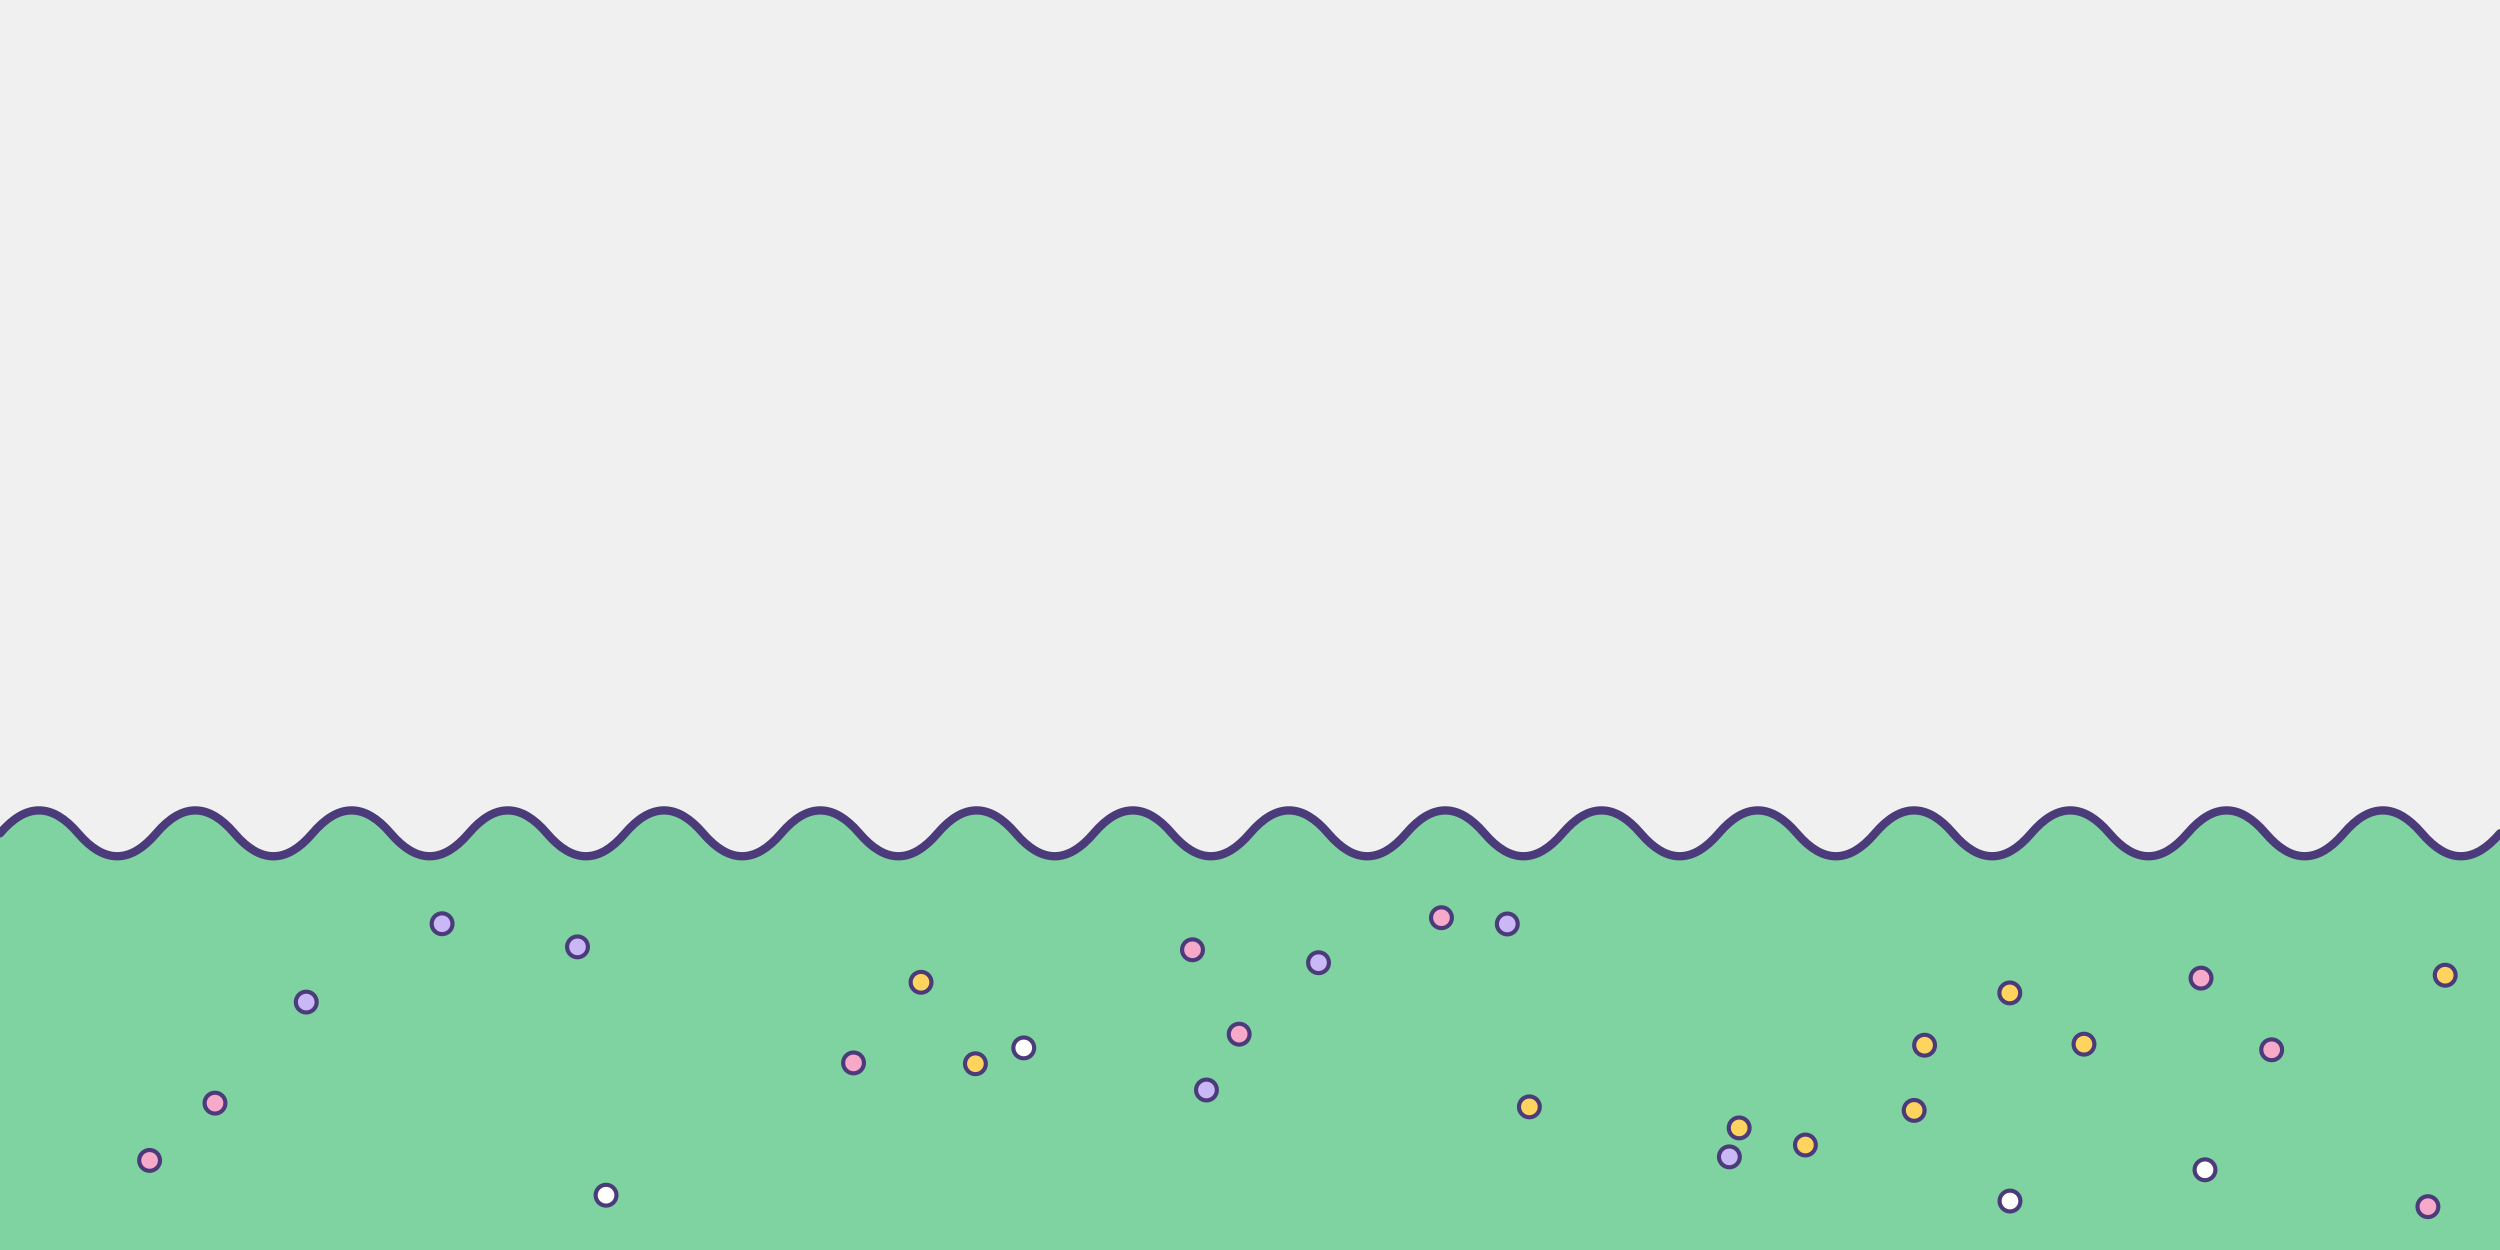
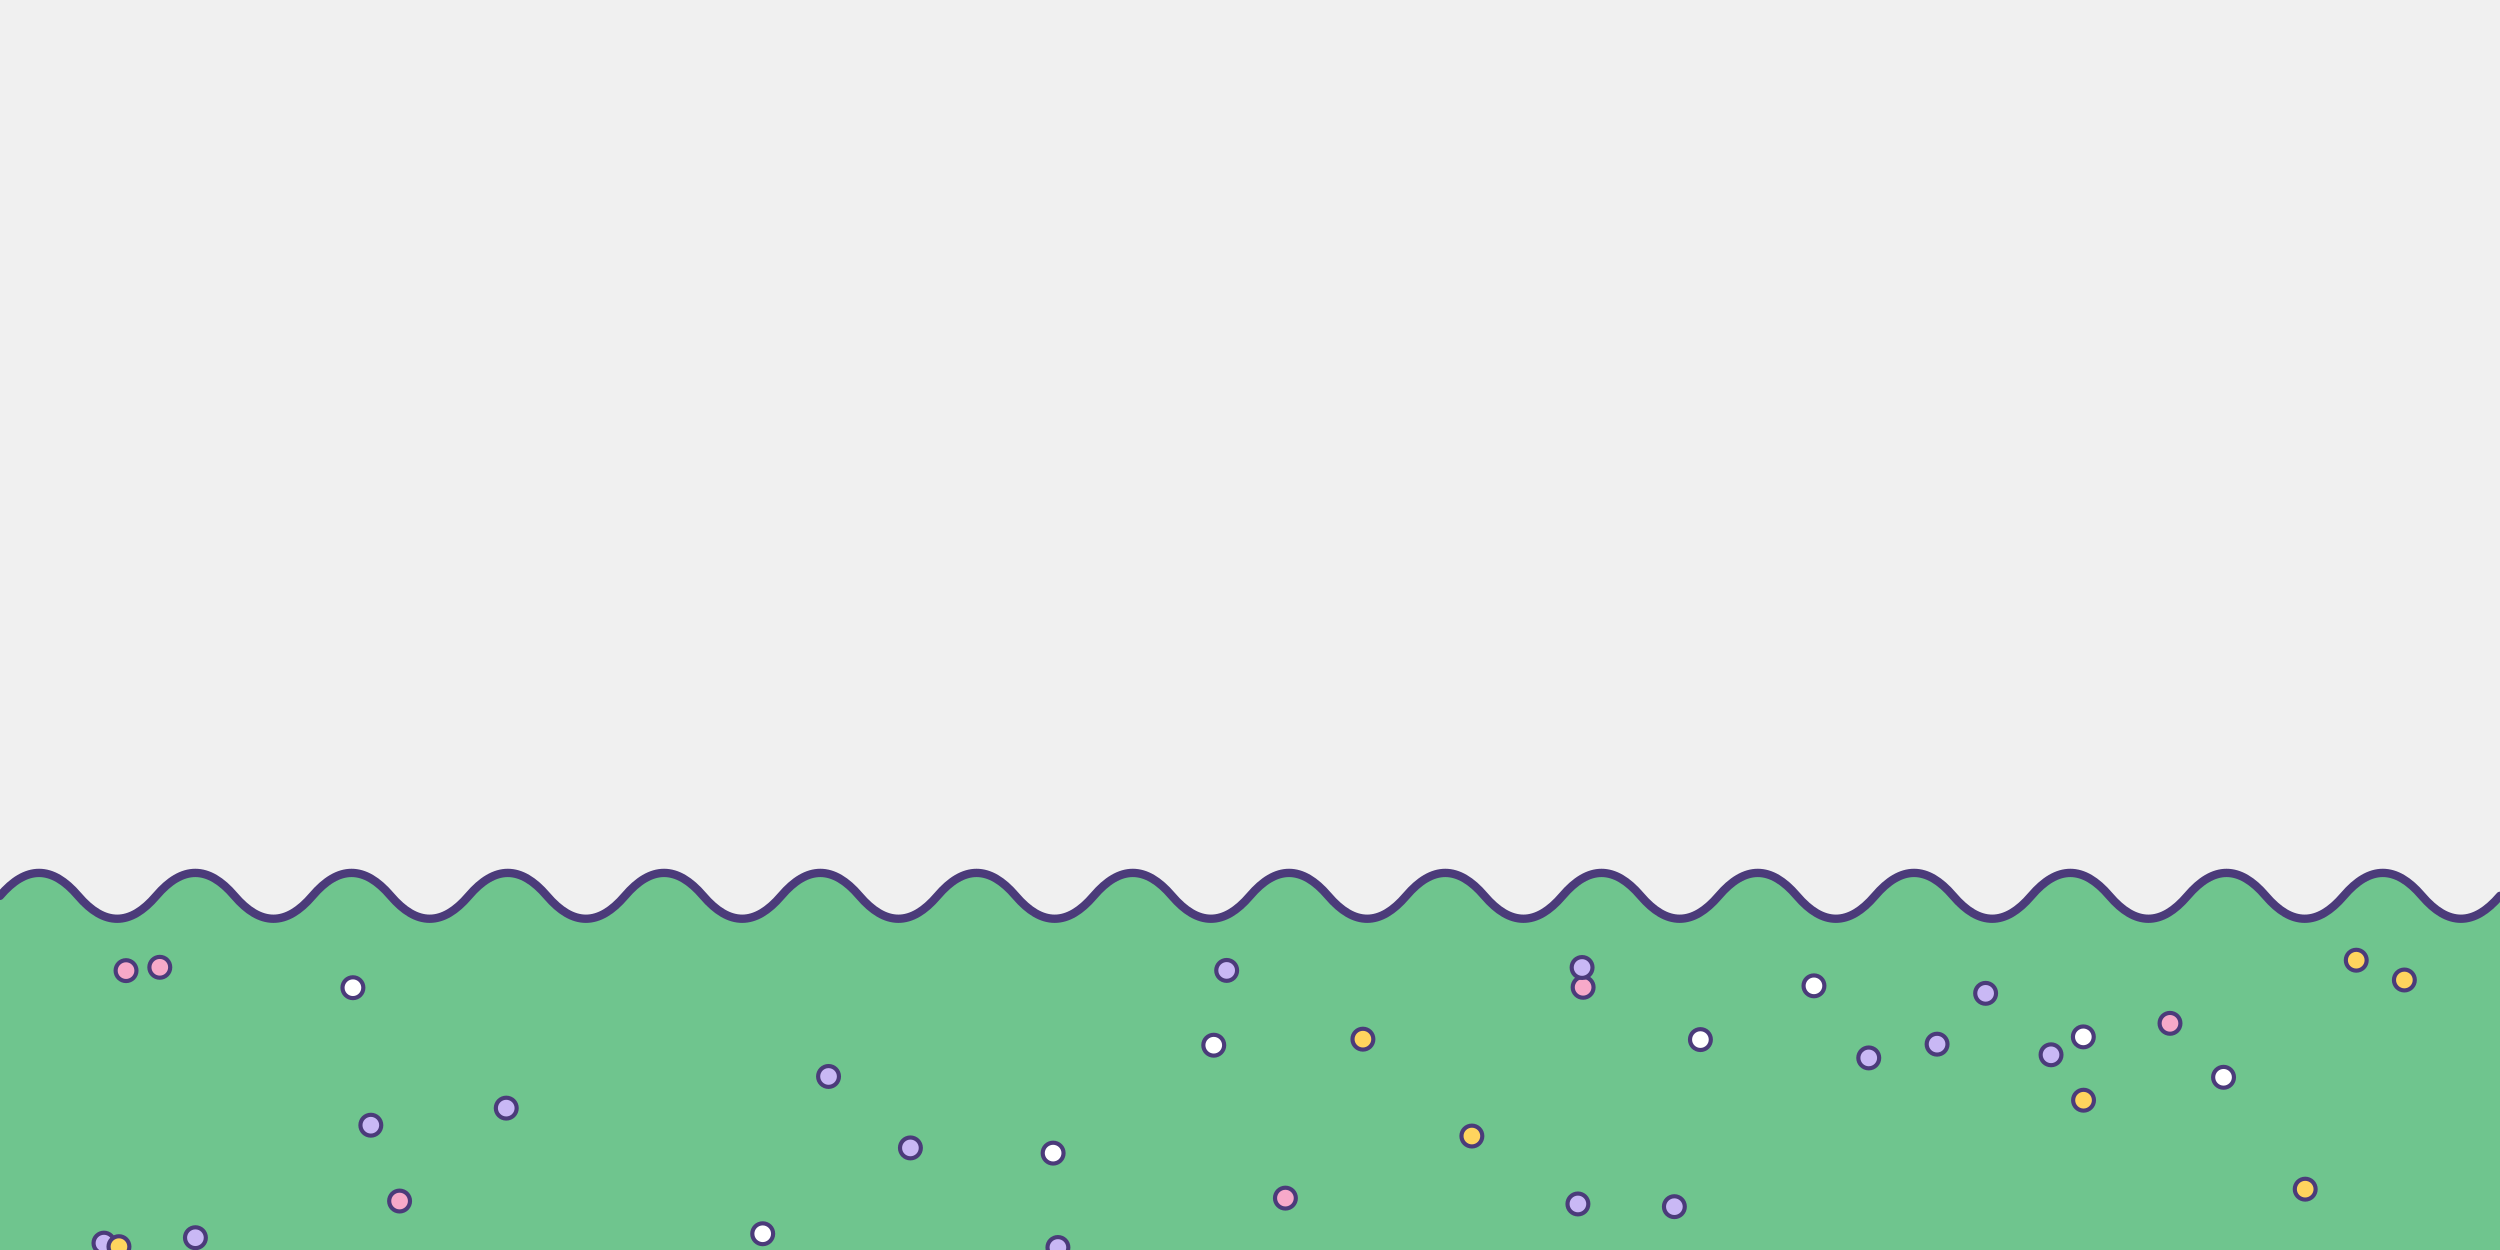
<svg xmlns="http://www.w3.org/2000/svg" viewBox="0 0 1200 600" width="1200" height="600">
-   <path d="M0 400 Q18.75 378 37.5 400 T75 400 Q93.75 378 112.5 400 T150 400 Q168.75 378 187.5 400 T225 400 Q243.75 378 262.5 400 T300 400 Q318.75 378 337.5 400 T375 400 Q393.75 378 412.5 400 T450 400 Q468.75 378 487.5 400 T525 400 Q543.75 378 562.5 400 T600 400 Q618.75 378 637.5 400 T675 400 Q693.75 378 712.5 400 T750 400 Q768.75 378 787.5 400 T825 400 Q843.75 378 862.5 400 T900 400 Q918.75 378 937.5 400 T975 400 Q993.75 378 1012.5 400 T1050 400 Q1068.75 378 1087.5 400 T1125 400 Q1143.75 378 1162.5 400 T1200 400 V600 H0 Z" fill="#7FD3A0" />
-   <path d="M0 400 Q18.75 378 37.5 400 T75 400 Q93.75 378 112.5 400 T150 400 Q168.75 378 187.5 400 T225 400 Q243.75 378 262.5 400 T300 400 Q318.75 378 337.5 400 T375 400 Q393.75 378 412.5 400 T450 400 Q468.75 378 487.5 400 T525 400 Q543.75 378 562.5 400 T600 400 Q618.75 378 637.5 400 T675 400 Q693.75 378 712.5 400 T750 400 Q768.75 378 787.5 400 T825 400 Q843.75 378 862.5 400 T900 400 Q918.75 378 937.5 400 T975 400 Q993.75 378 1012.5 400 T1050 400 Q1068.75 378 1087.5 400 T1125 400 Q1143.75 378 1162.5 400 T1200 400" fill="none" stroke="#4B3B7A" stroke-width="4" stroke-linecap="round" />
-   <circle cx="1173.7" cy="468.1" r="5" fill="#FFD45E" stroke="#4B3B7A" stroke-width="2" />
-   <circle cx="723.5" cy="443.5" r="5" fill="#C9B8F5" stroke="#4B3B7A" stroke-width="2" />
-   <circle cx="491.4" cy="503.0" r="5" fill="#FFFFFF" stroke="#4B3B7A" stroke-width="2" />
-   <circle cx="147.0" cy="481.0" r="5" fill="#C9B8F5" stroke="#4B3B7A" stroke-width="2" />
-   <circle cx="1165.4" cy="579.2" r="5" fill="#F7A9C9" stroke="#4B3B7A" stroke-width="2" />
-   <circle cx="866.6" cy="549.6" r="5" fill="#FFD45E" stroke="#4B3B7A" stroke-width="2" />
-   <circle cx="691.9" cy="440.5" r="5" fill="#F7A9C9" stroke="#4B3B7A" stroke-width="2" />
-   <circle cx="290.9" cy="573.7" r="5" fill="#FFFFFF" stroke="#4B3B7A" stroke-width="2" />
-   <circle cx="277.2" cy="454.5" r="5" fill="#C9B8F5" stroke="#4B3B7A" stroke-width="2" />
-   <circle cx="594.8" cy="496.4" r="5" fill="#F7A9C9" stroke="#4B3B7A" stroke-width="2" />
-   <circle cx="1090.4" cy="503.9" r="5" fill="#F7A9C9" stroke="#4B3B7A" stroke-width="2" />
-   <circle cx="212.2" cy="443.4" r="5" fill="#C9B8F5" stroke="#4B3B7A" stroke-width="2" />
-   <circle cx="468.2" cy="510.6" r="5" fill="#FFD45E" stroke="#4B3B7A" stroke-width="2" />
-   <circle cx="103.2" cy="529.5" r="5" fill="#F7A9C9" stroke="#4B3B7A" stroke-width="2" />
-   <circle cx="579.1" cy="523.2" r="5" fill="#C9B8F5" stroke="#4B3B7A" stroke-width="2" />
-   <circle cx="918.8" cy="533.0" r="5" fill="#FFD45E" stroke="#4B3B7A" stroke-width="2" />
-   <circle cx="834.8" cy="541.4" r="5" fill="#FFD45E" stroke="#4B3B7A" stroke-width="2" />
-   <circle cx="964.8" cy="576.5" r="5" fill="#FFFFFF" stroke="#4B3B7A" stroke-width="2" />
-   <circle cx="923.8" cy="501.7" r="5" fill="#FFD45E" stroke="#4B3B7A" stroke-width="2" />
-   <circle cx="1058.4" cy="561.5" r="5" fill="#FFFFFF" stroke="#4B3B7A" stroke-width="2" />
-   <circle cx="71.8" cy="557.0" r="5" fill="#F7A9C9" stroke="#4B3B7A" stroke-width="2" />
-   <circle cx="572.4" cy="455.9" r="5" fill="#F7A9C9" stroke="#4B3B7A" stroke-width="2" />
-   <circle cx="734.1" cy="531.3" r="5" fill="#FFD45E" stroke="#4B3B7A" stroke-width="2" />
-   <circle cx="1056.5" cy="469.5" r="5" fill="#F7A9C9" stroke="#4B3B7A" stroke-width="2" />
-   <circle cx="442.1" cy="471.5" r="5" fill="#FFD45E" stroke="#4B3B7A" stroke-width="2" />
-   <circle cx="830.1" cy="555.3" r="5" fill="#C9B8F5" stroke="#4B3B7A" stroke-width="2" />
-   <circle cx="1000.3" cy="501.2" r="5" fill="#FFD45E" stroke="#4B3B7A" stroke-width="2" />
-   <circle cx="409.7" cy="510.2" r="5" fill="#F7A9C9" stroke="#4B3B7A" stroke-width="2" />
-   <circle cx="632.9" cy="462.1" r="5" fill="#C9B8F5" stroke="#4B3B7A" stroke-width="2" />
-   <circle cx="964.7" cy="476.6" r="5" fill="#FFD45E" stroke="#4B3B7A" stroke-width="2" />
+   <defs>
+     <linearGradient id="sky" x1="0" y1="0" x2="0" y2="1">
+       <stop offset="0" stop-color="#F6B9CF" stop-opacity="1" />
+       <stop offset="1" stop-color="#E8F7E6" stop-opacity="1" />
+     </linearGradient>
+     <radialGradient id="bloom" cx="0.5" cy="0.5" r="0.5">
+       <stop offset="0" stop-color="#FFFFFF" stop-opacity="0.55" />
+       <stop offset="1" stop-color="#FFFFFF" stop-opacity="0" />
+     </radialGradient>
+     <radialGradient id="acc" cx="0.5" cy="0.5" r="0.5">
+       <stop offset="0" stop-color="#FFE08A" stop-opacity="0.55" />
+       <stop offset="1" stop-color="#FFE08A" stop-opacity="0" />
+     </radialGradient>
+     <radialGradient id="acc2" cx="0.5" cy="0.5" r="0.5">
+       <stop offset="0" stop-color="#F7A9C9" stop-opacity="0.45" />
+       <stop offset="1" stop-color="#F7A9C9" stop-opacity="0" />
+     </radialGradient>
+     <linearGradient id="uplight" x1="0" y1="0" x2="0" y2="1">
+       <stop offset="0" stop-color="#FFE08A" stop-opacity="0" />
+       <stop offset="0.7" stop-color="#FFE08A" stop-opacity="0.18" />
+       <stop offset="1" stop-color="#FFE08A" stop-opacity="0.45" />
+     </linearGradient>
+     <linearGradient id="haze" x1="0" y1="0" x2="0" y2="1">
+       <stop offset="0" stop-color="#FFFFFF" stop-opacity="0" />
+       <stop offset="1" stop-color="#FFFFFF" stop-opacity="0.22" />
+     </linearGradient>
+   </defs>
+   <path d="M0 430 Q18.75 408 37.5 430 T75 430 Q93.75 408 112.5 430 T150 430 Q168.75 408 187.5 430 T225 430 Q243.75 408 262.5 430 T300 430 Q318.75 408 337.5 430 T375 430 Q393.75 408 412.5 430 T450 430 Q468.75 408 487.5 430 T525 430 Q543.75 408 562.5 430 T600 430 Q618.75 408 637.5 430 T675 430 Q693.75 408 712.5 430 T750 430 Q768.75 408 787.5 430 T825 430 Q843.75 408 862.5 430 T900 430 Q918.75 408 937.5 430 T975 430 Q993.75 408 1012.5 430 T1050 430 Q1068.75 408 1087.5 430 T1125 430 Q1143.75 408 1162.5 430 T1200 430 V600 H0 Z" fill="#6FC58E" />
+   <path d="M0 430 Q18.75 408 37.5 430 T75 430 Q93.75 408 112.5 430 T150 430 Q168.75 408 187.5 430 T225 430 Q243.75 408 262.5 430 T300 430 Q318.75 408 337.5 430 T375 430 Q393.75 408 412.5 430 T450 430 Q468.75 408 487.5 430 T525 430 Q543.75 408 562.5 430 T600 430 Q618.75 408 637.5 430 T675 430 Q693.75 408 712.5 430 T750 430 Q768.75 408 787.5 430 T825 430 Q843.75 408 862.5 430 T900 430 Q918.75 408 937.5 430 T975 430 Q993.75 408 1012.5 430 T1050 430 Q1068.75 408 1087.5 430 T1125 430 Q1143.75 408 1162.5 430 T1200 430" fill="none" stroke="#4B3B7A" stroke-width="4" stroke-linecap="round" />
+   <circle cx="897.0" cy="507.8" r="5" fill="#C9B8F5" stroke="#4B3B7A" stroke-width="2" />
+   <circle cx="654.2" cy="498.8" r="5" fill="#FFD45E" stroke="#4B3B7A" stroke-width="2" />
+   <circle cx="759.9" cy="473.9" r="5" fill="#F7A9C9" stroke="#4B3B7A" stroke-width="2" />
+   <circle cx="505.5" cy="553.5" r="5" fill="#FFFFFF" stroke="#4B3B7A" stroke-width="2" />
+   <circle cx="1067.3" cy="517.1" r="5" fill="#FFFFFF" stroke="#4B3B7A" stroke-width="2" />
+   <circle cx="366.1" cy="592.2" r="5" fill="#FFFFFF" stroke="#4B3B7A" stroke-width="2" />
+   <circle cx="49.9" cy="596.7" r="5" fill="#C9B8F5" stroke="#4B3B7A" stroke-width="2" />
+   <circle cx="706.5" cy="545.3" r="5" fill="#FFD45E" stroke="#4B3B7A" stroke-width="2" />
+   <circle cx="759.4" cy="464.4" r="5" fill="#C9B8F5" stroke="#4B3B7A" stroke-width="2" />
+   <circle cx="191.8" cy="576.5" r="5" fill="#F7A9C9" stroke="#4B3B7A" stroke-width="2" />
+   <circle cx="803.7" cy="579.2" r="5" fill="#C9B8F5" stroke="#4B3B7A" stroke-width="2" />
+   <circle cx="1041.6" cy="491.2" r="5" fill="#F7A9C9" stroke="#4B3B7A" stroke-width="2" />
+   <circle cx="617.0" cy="575.1" r="5" fill="#F7A9C9" stroke="#4B3B7A" stroke-width="2" />
+   <circle cx="757.4" cy="577.9" r="5" fill="#C9B8F5" stroke="#4B3B7A" stroke-width="2" />
+   <circle cx="816.2" cy="499.0" r="5" fill="#FFFFFF" stroke="#4B3B7A" stroke-width="2" />
+   <circle cx="169.4" cy="474.1" r="5" fill="#FFFFFF" stroke="#4B3B7A" stroke-width="2" />
+   <circle cx="57.1" cy="598.4" r="5" fill="#FFD45E" stroke="#4B3B7A" stroke-width="2" />
+   <circle cx="1000.0" cy="497.7" r="5" fill="#FFFFFF" stroke="#4B3B7A" stroke-width="2" />
+   <circle cx="1131.0" cy="460.9" r="5" fill="#FFD45E" stroke="#4B3B7A" stroke-width="2" />
+   <circle cx="984.5" cy="506.3" r="5" fill="#C9B8F5" stroke="#4B3B7A" stroke-width="2" />
+   <circle cx="1106.5" cy="570.8" r="5" fill="#FFD45E" stroke="#4B3B7A" stroke-width="2" />
+   <circle cx="437.0" cy="551.0" r="5" fill="#C9B8F5" stroke="#4B3B7A" stroke-width="2" />
+   <circle cx="243.0" cy="531.9" r="5" fill="#C9B8F5" stroke="#4B3B7A" stroke-width="2" />
+   <circle cx="397.7" cy="516.7" r="5" fill="#C9B8F5" stroke="#4B3B7A" stroke-width="2" />
+   <circle cx="76.7" cy="464.3" r="5" fill="#F7A9C9" stroke="#4B3B7A" stroke-width="2" />
+   <circle cx="93.8" cy="594.1" r="5" fill="#C9B8F5" stroke="#4B3B7A" stroke-width="2" />
+   <circle cx="60.5" cy="465.9" r="5" fill="#F7A9C9" stroke="#4B3B7A" stroke-width="2" />
+   <circle cx="178.0" cy="540.1" r="5" fill="#C9B8F5" stroke="#4B3B7A" stroke-width="2" />
+   <circle cx="1000.1" cy="528.1" r="5" fill="#FFD45E" stroke="#4B3B7A" stroke-width="2" />
+   <circle cx="588.8" cy="465.8" r="5" fill="#C9B8F5" stroke="#4B3B7A" stroke-width="2" />
+   <circle cx="929.8" cy="501.2" r="5" fill="#C9B8F5" stroke="#4B3B7A" stroke-width="2" />
+   <circle cx="507.8" cy="598.8" r="5" fill="#C9B8F5" stroke="#4B3B7A" stroke-width="2" />
+   <circle cx="870.7" cy="473.2" r="5" fill="#FFFFFF" stroke="#4B3B7A" stroke-width="2" />
+   <circle cx="582.6" cy="501.7" r="5" fill="#FFFFFF" stroke="#4B3B7A" stroke-width="2" />
+   <circle cx="953.1" cy="476.8" r="5" fill="#C9B8F5" stroke="#4B3B7A" stroke-width="2" />
+   <circle cx="1154.1" cy="470.4" r="5" fill="#FFD45E" stroke="#4B3B7A" stroke-width="2" />
</svg>
